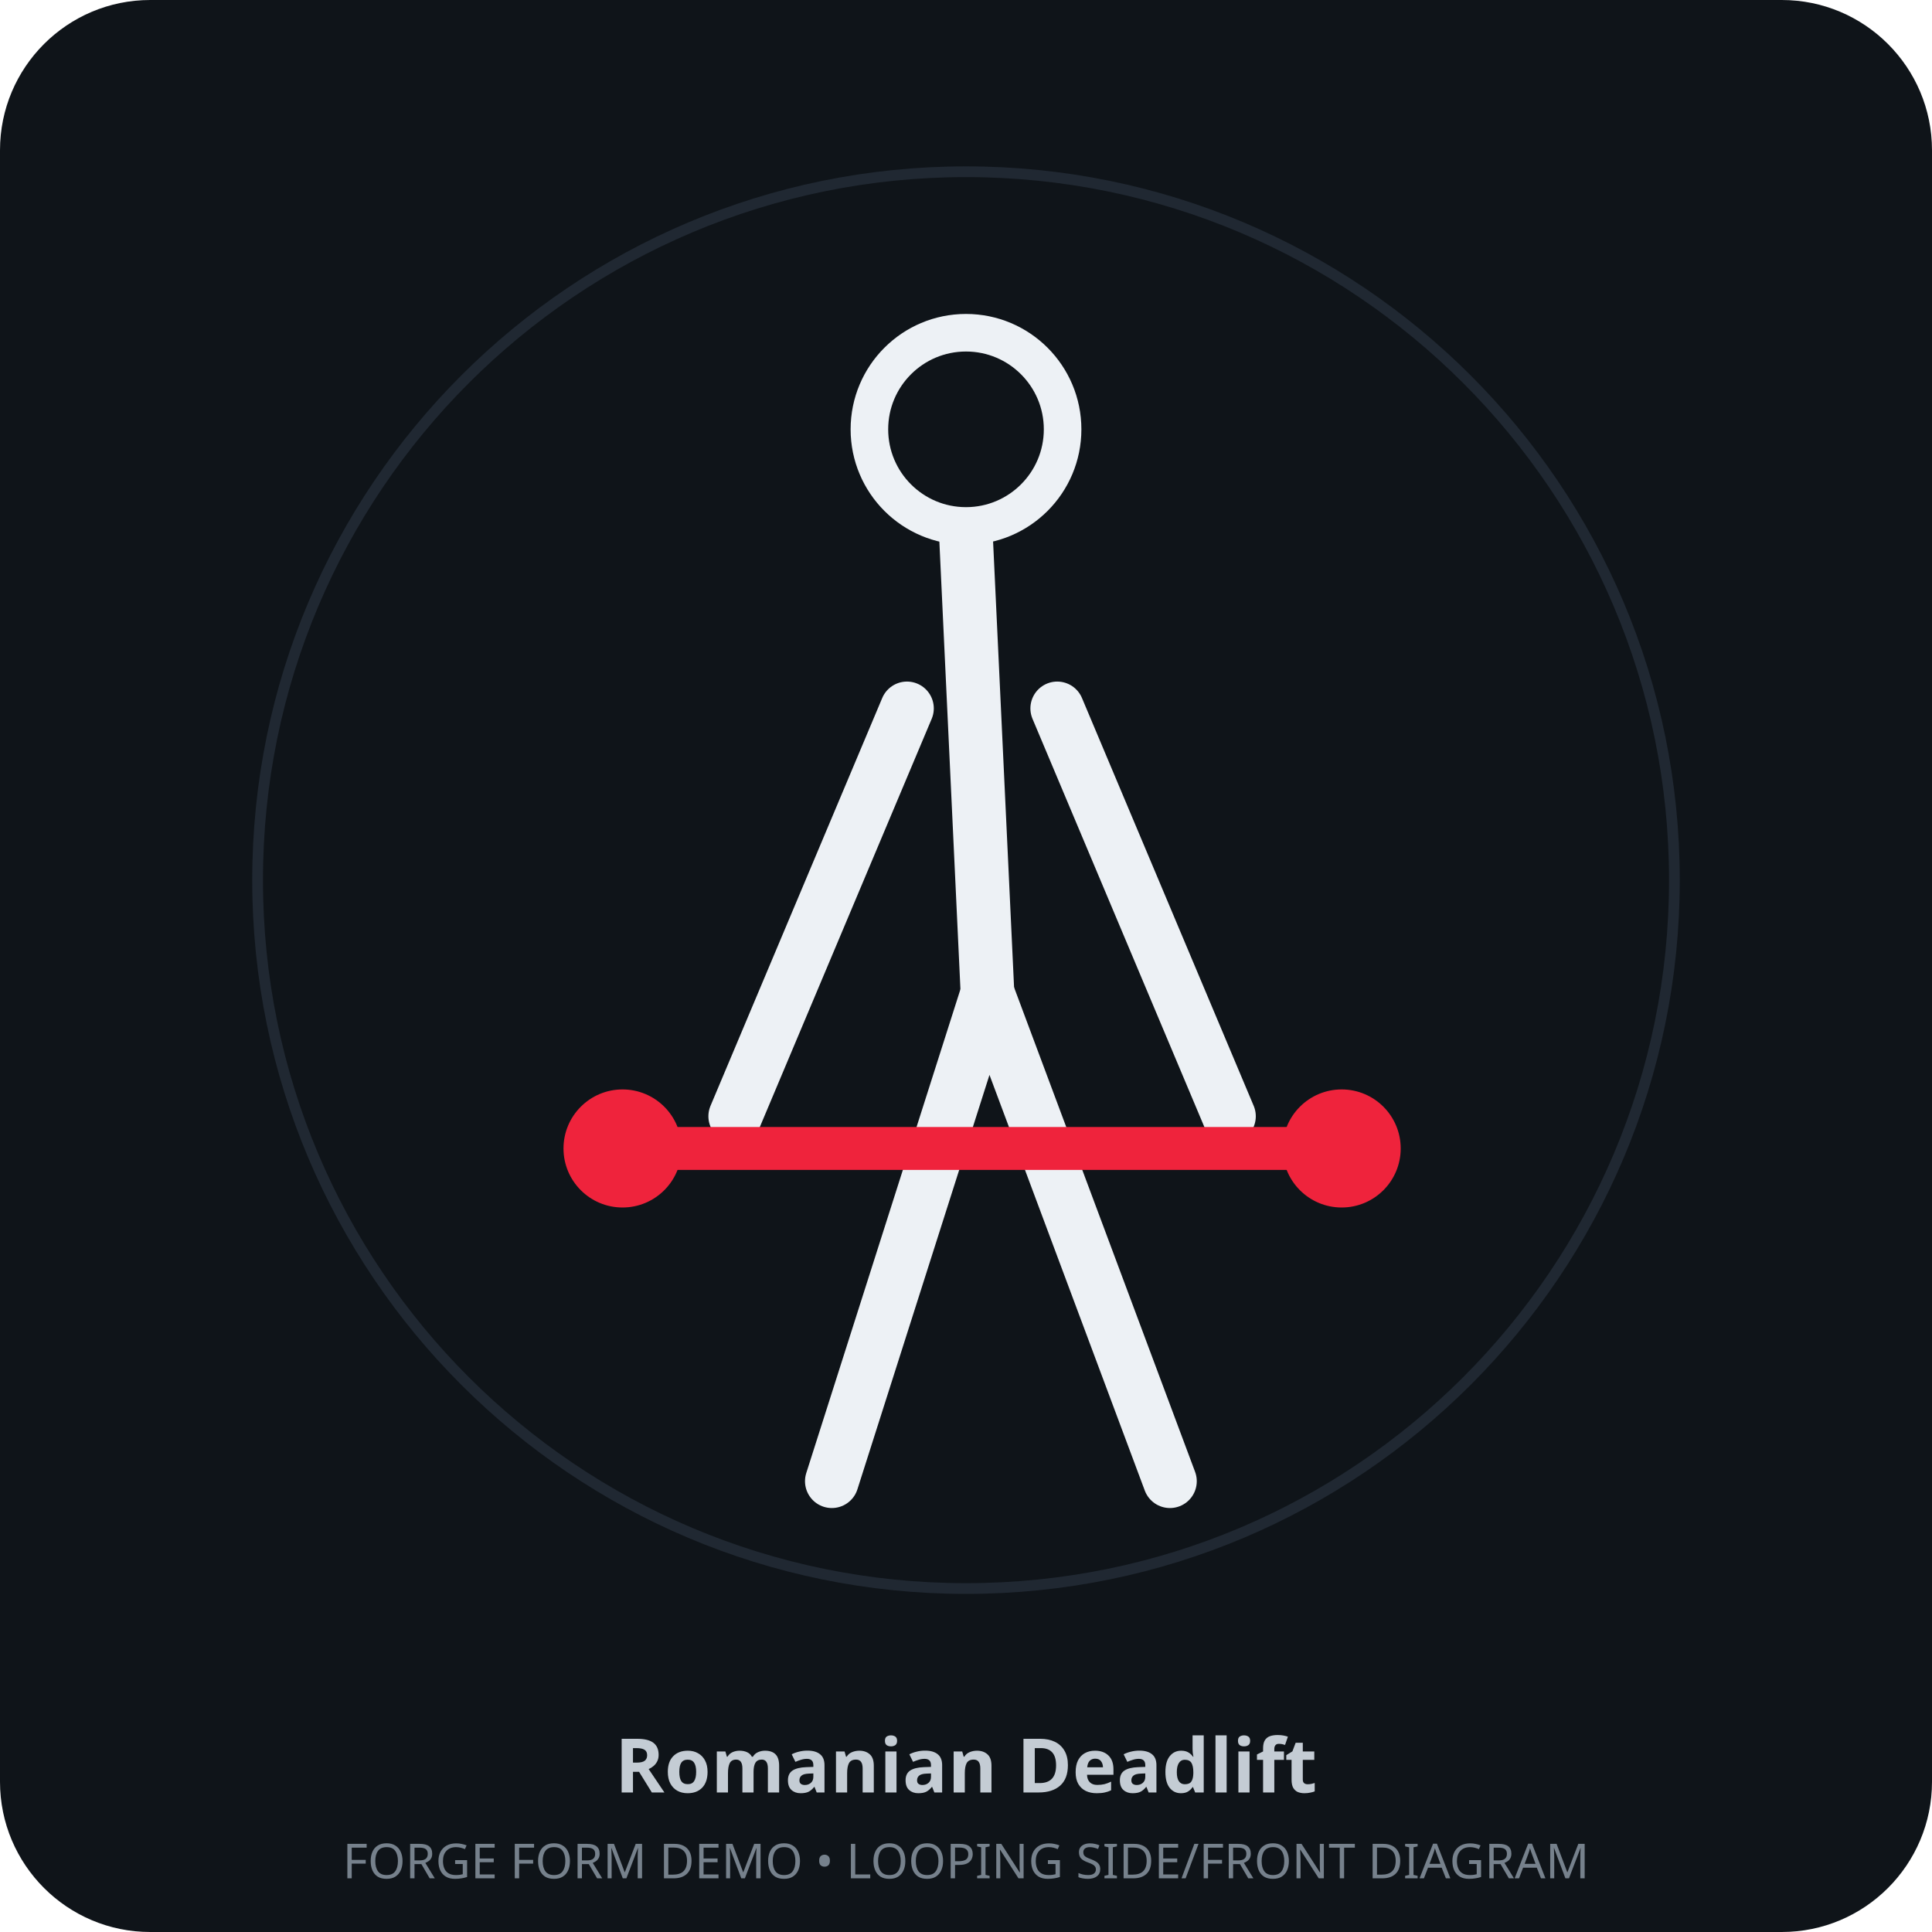
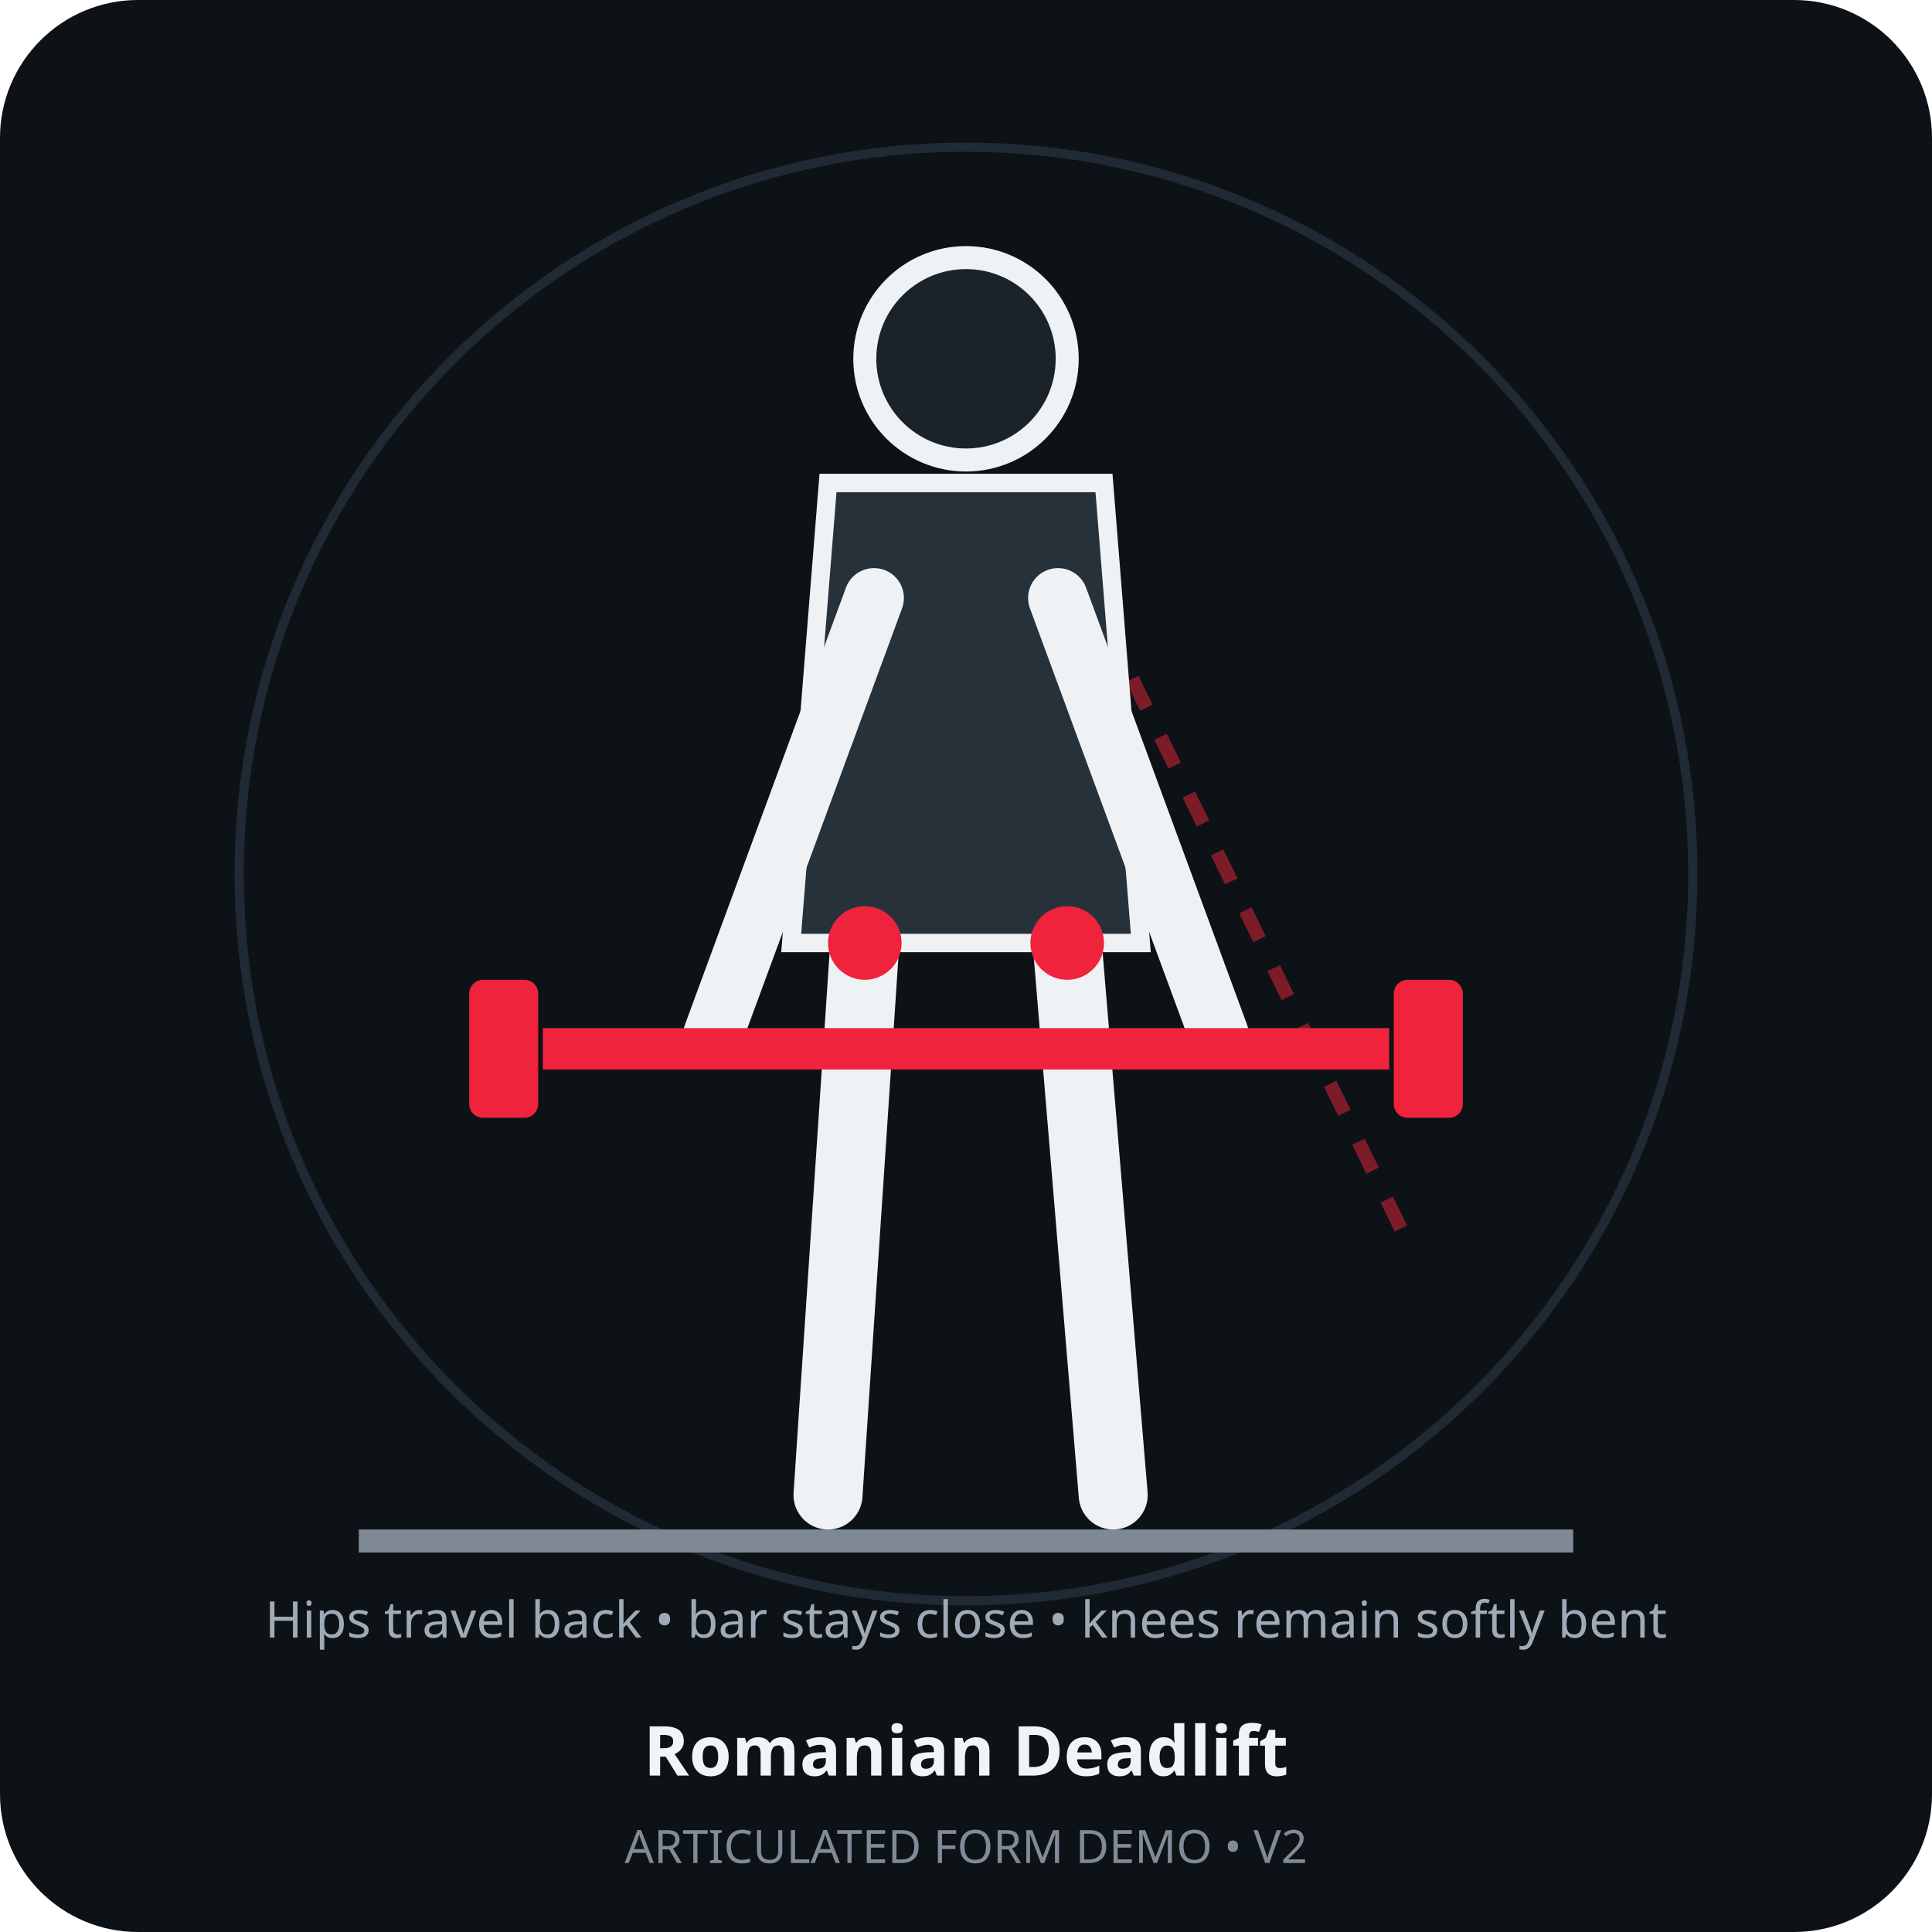
- <svg xmlns="http://www.w3.org/2000/svg" viewBox="0 0 360 360" role="img" aria-label="Romanian Deadlift form demonstration">
-   <rect width="360" height="360" rx="28" fill="#0f1419" />
-   <circle cx="180" cy="164" r="132" fill="none" stroke="#202832" stroke-width="2" />
-   <g stroke="#edf1f5" stroke-width="10" stroke-linecap="round" stroke-linejoin="round" fill="none">
-     <circle cx="180" cy="80" r="18" stroke-width="7" />
-     <path d="M180 100 L184 185" />
-     <path d="M184 185 L155 276 M184 185 L218 276" />
-     <path d="M169 132 L137 208 M197 132 L229 208" />
-     <path d="M116 214 H250" stroke="#ef233c" stroke-width="8" />
-     <circle cx="116" cy="214" r="11" fill="#ef233c" stroke="none" />
-     <circle cx="250" cy="214" r="11" fill="#ef233c" stroke="none" />
-     <animateTransform attributeName="transform" type="rotate" values="0 184 185;27 184 185;27 184 185;0 184 185;0 184 185" keyTimes="0;.3;.48;.82;1" dur="3s" repeatCount="indefinite" />
+ <svg xmlns="http://www.w3.org/2000/svg" viewBox="0 0 420 420" role="img" aria-label="Romanian Deadlift articulated form demonstration">
+   <rect width="420" height="420" rx="30" fill="#0d1217" />
+   <circle cx="210" cy="190" r="158" fill="none" stroke="#202a34" stroke-width="2" />
+   <path d="M78 335 H342" stroke="#7e8994" stroke-width="5" />
+   <path d="M240 135 L305 268" stroke="#ef233c" stroke-width="3" stroke-dasharray="7 7" opacity=".5" />
+   <g>
+     <circle cx="210" cy="78" r="22" fill="#1b232a" stroke="#eef2f5" stroke-width="5" />
+     <polygon points="180,105 240,105 248,205 172,205" fill="#27313a" stroke="#eef2f5" stroke-width="4" />
+     <line x1="190" y1="130" x2="155" y2="225" stroke="#eef2f5" stroke-width="13" stroke-linecap="round" />
+     <line x1="230" y1="130" x2="265" y2="225" stroke="#eef2f5" stroke-width="13" stroke-linecap="round" />
+     <animateTransform attributeName="transform" type="rotate" values="0 210 205;37 210 205;37 210 205;0 210 205" keyTimes="0;.34;.54;1" dur="3.1s" repeatCount="indefinite" />
  </g>
-   <text x="180" y="334" text-anchor="middle" fill="#c4ccd4" font-family="system-ui,sans-serif" font-size="14" font-weight="700">Romanian Deadlift</text>
-   <text x="180" y="350" text-anchor="middle" fill="#76818c" font-family="system-ui,sans-serif" font-size="9">FORGE FORM DEMO • LOOPING SIDE/FRONT DIAGRAM</text>
+   <line x1="188" y1="205" x2="180" y2="325" stroke="#eef2f5" stroke-width="15" stroke-linecap="round" />
+   <line x1="232" y1="205" x2="242" y2="325" stroke="#eef2f5" stroke-width="15" stroke-linecap="round" />
+   <circle cx="188" cy="205" r="8" fill="#ef233c" />
+   <circle cx="232" cy="205" r="8" fill="#ef233c" />
+   <g>
+     <line x1="118" y1="228" x2="302" y2="228" stroke="#ef233c" stroke-width="9" />
+     <rect x="102" y="213" width="15" height="30" rx="3" fill="#ef233c" />
+     <rect x="303" y="213" width="15" height="30" rx="3" fill="#ef233c" />
+     <animateTransform attributeName="transform" type="translate" values="0 0;0 74;0 74;0 0" keyTimes="0;.34;.54;1" dur="3.1s" repeatCount="indefinite" />
+   </g>
+   <text x="210" y="356" text-anchor="middle" fill="#9eabb6" font-family="system-ui,sans-serif" font-size="11">Hips travel back • bar stays close • knees remain softly bent</text>
+   <text x="210" y="386" text-anchor="middle" fill="#f1f4f7" font-family="system-ui,sans-serif" font-size="15" font-weight="800">Romanian Deadlift</text>
+   <text x="210" y="405" text-anchor="middle" fill="#7f8b96" font-family="system-ui,sans-serif" font-size="10">ARTICULATED FORM DEMO • V2</text>
</svg>
